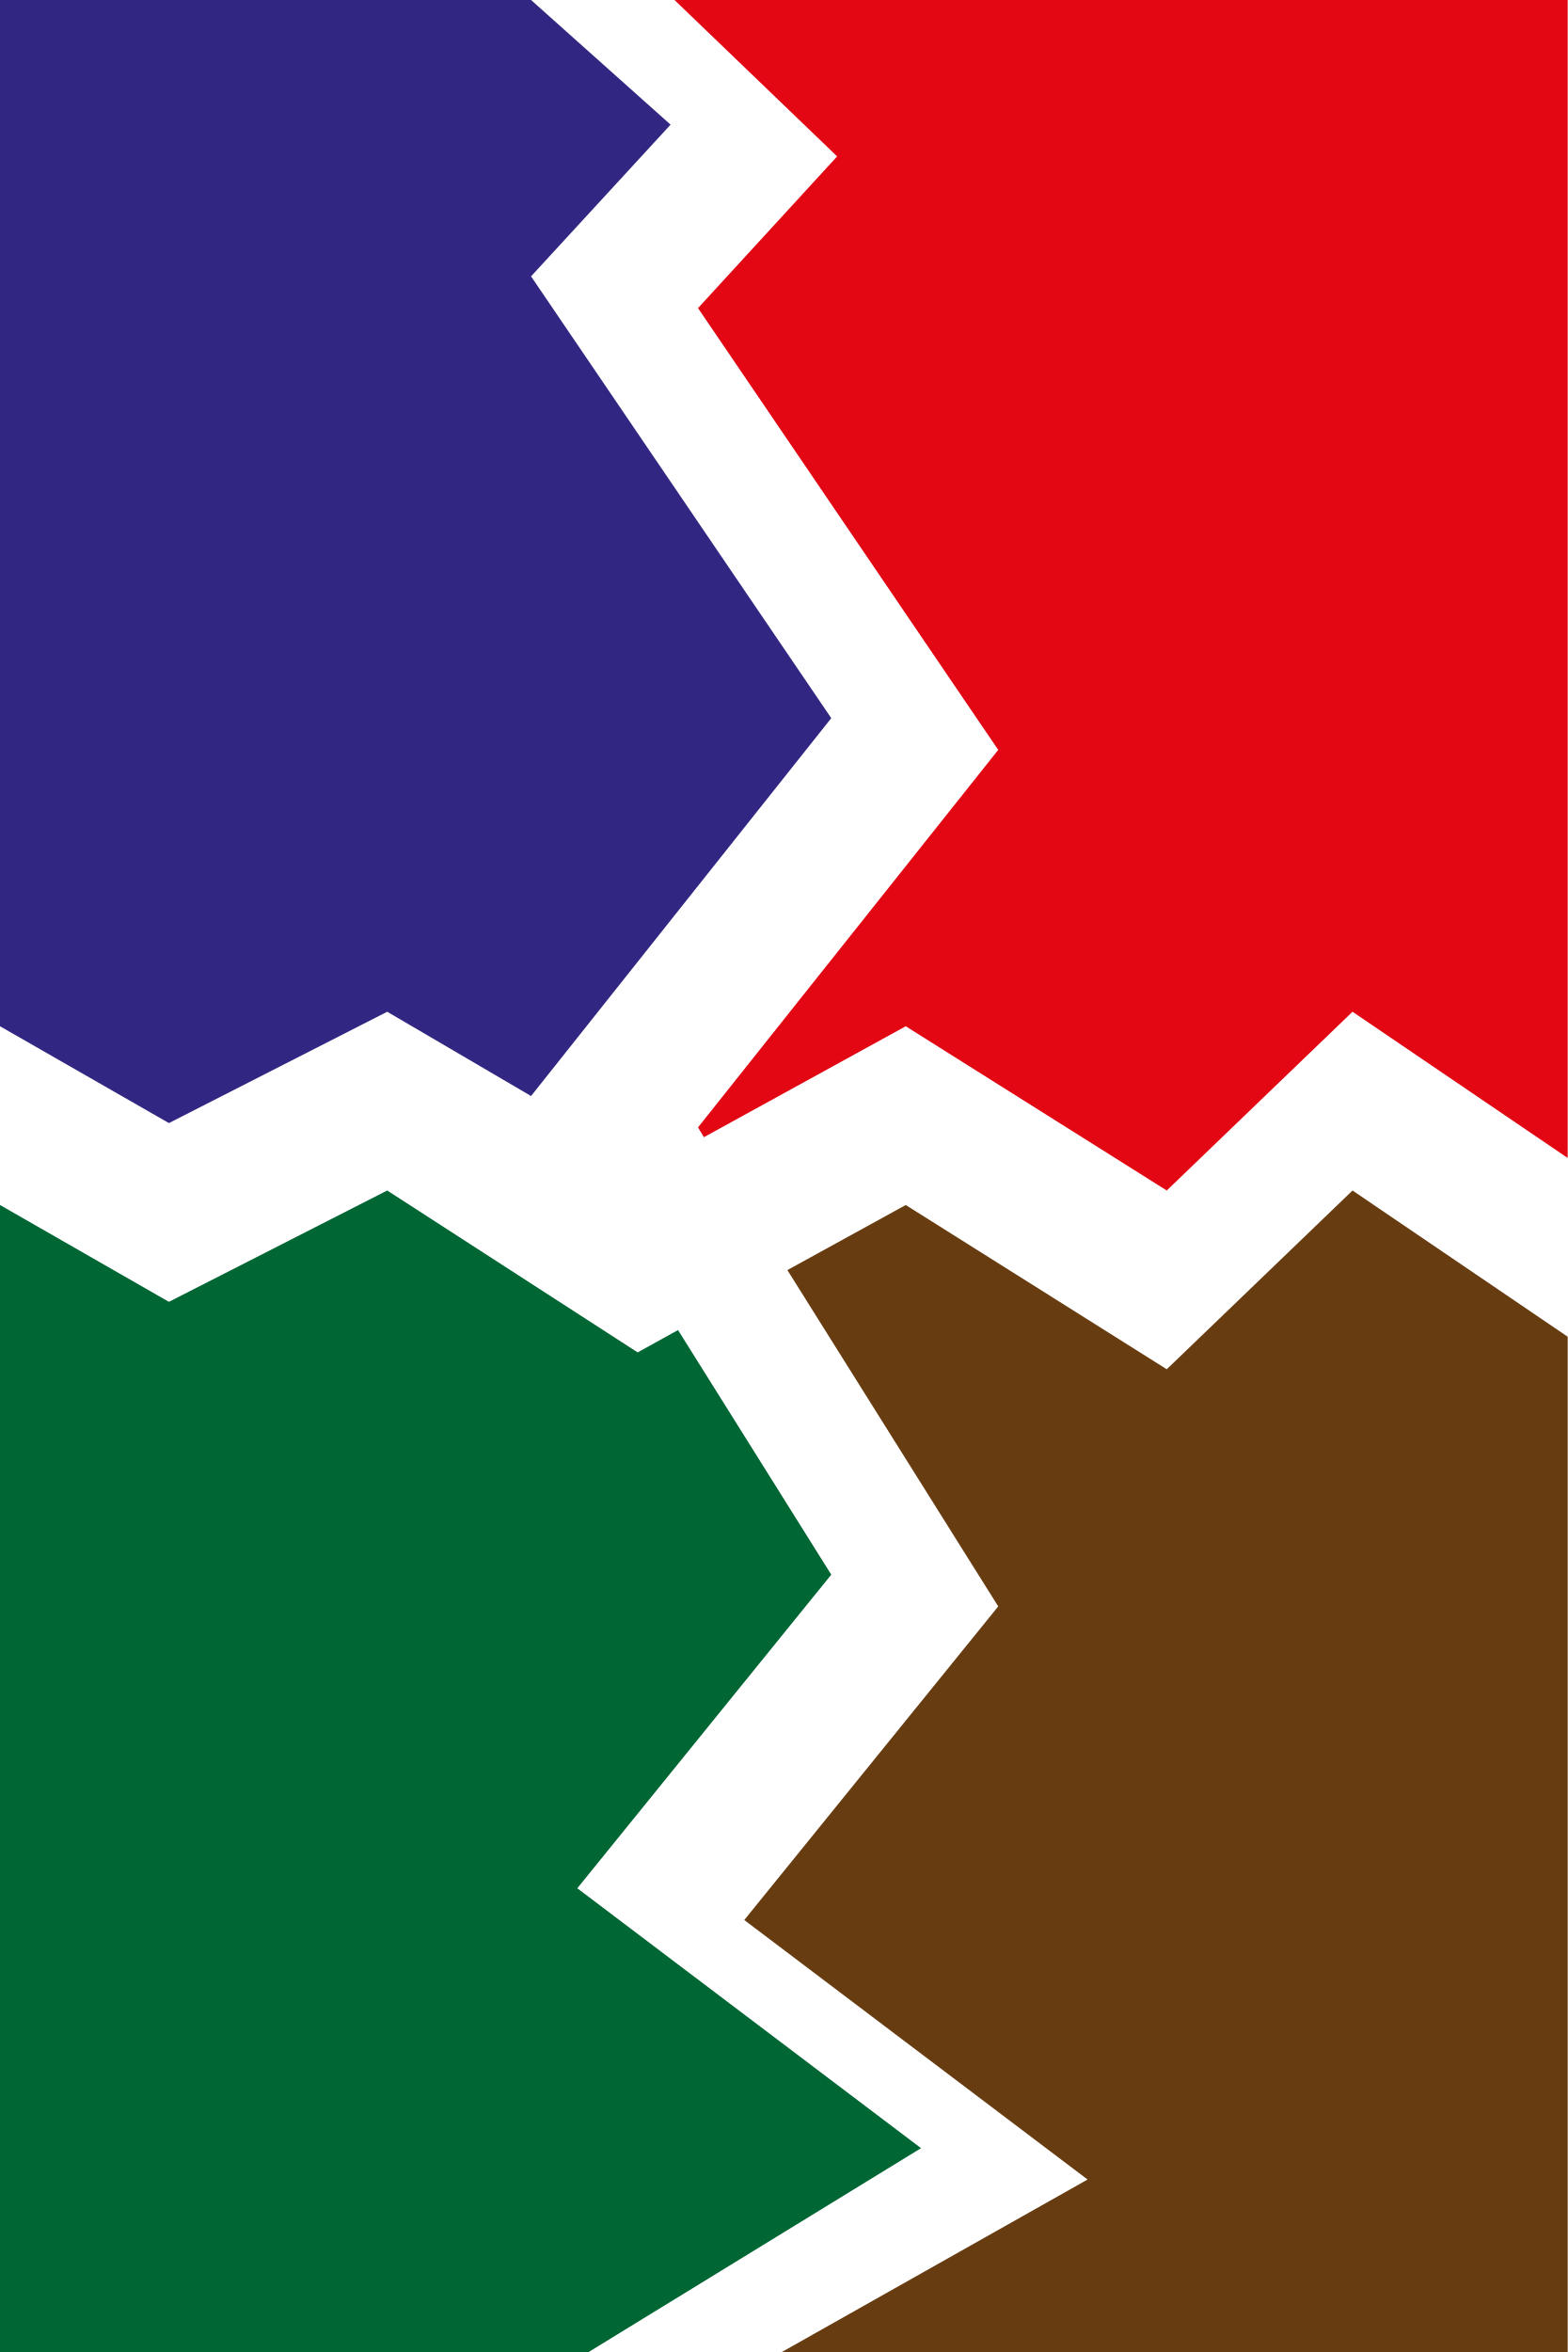
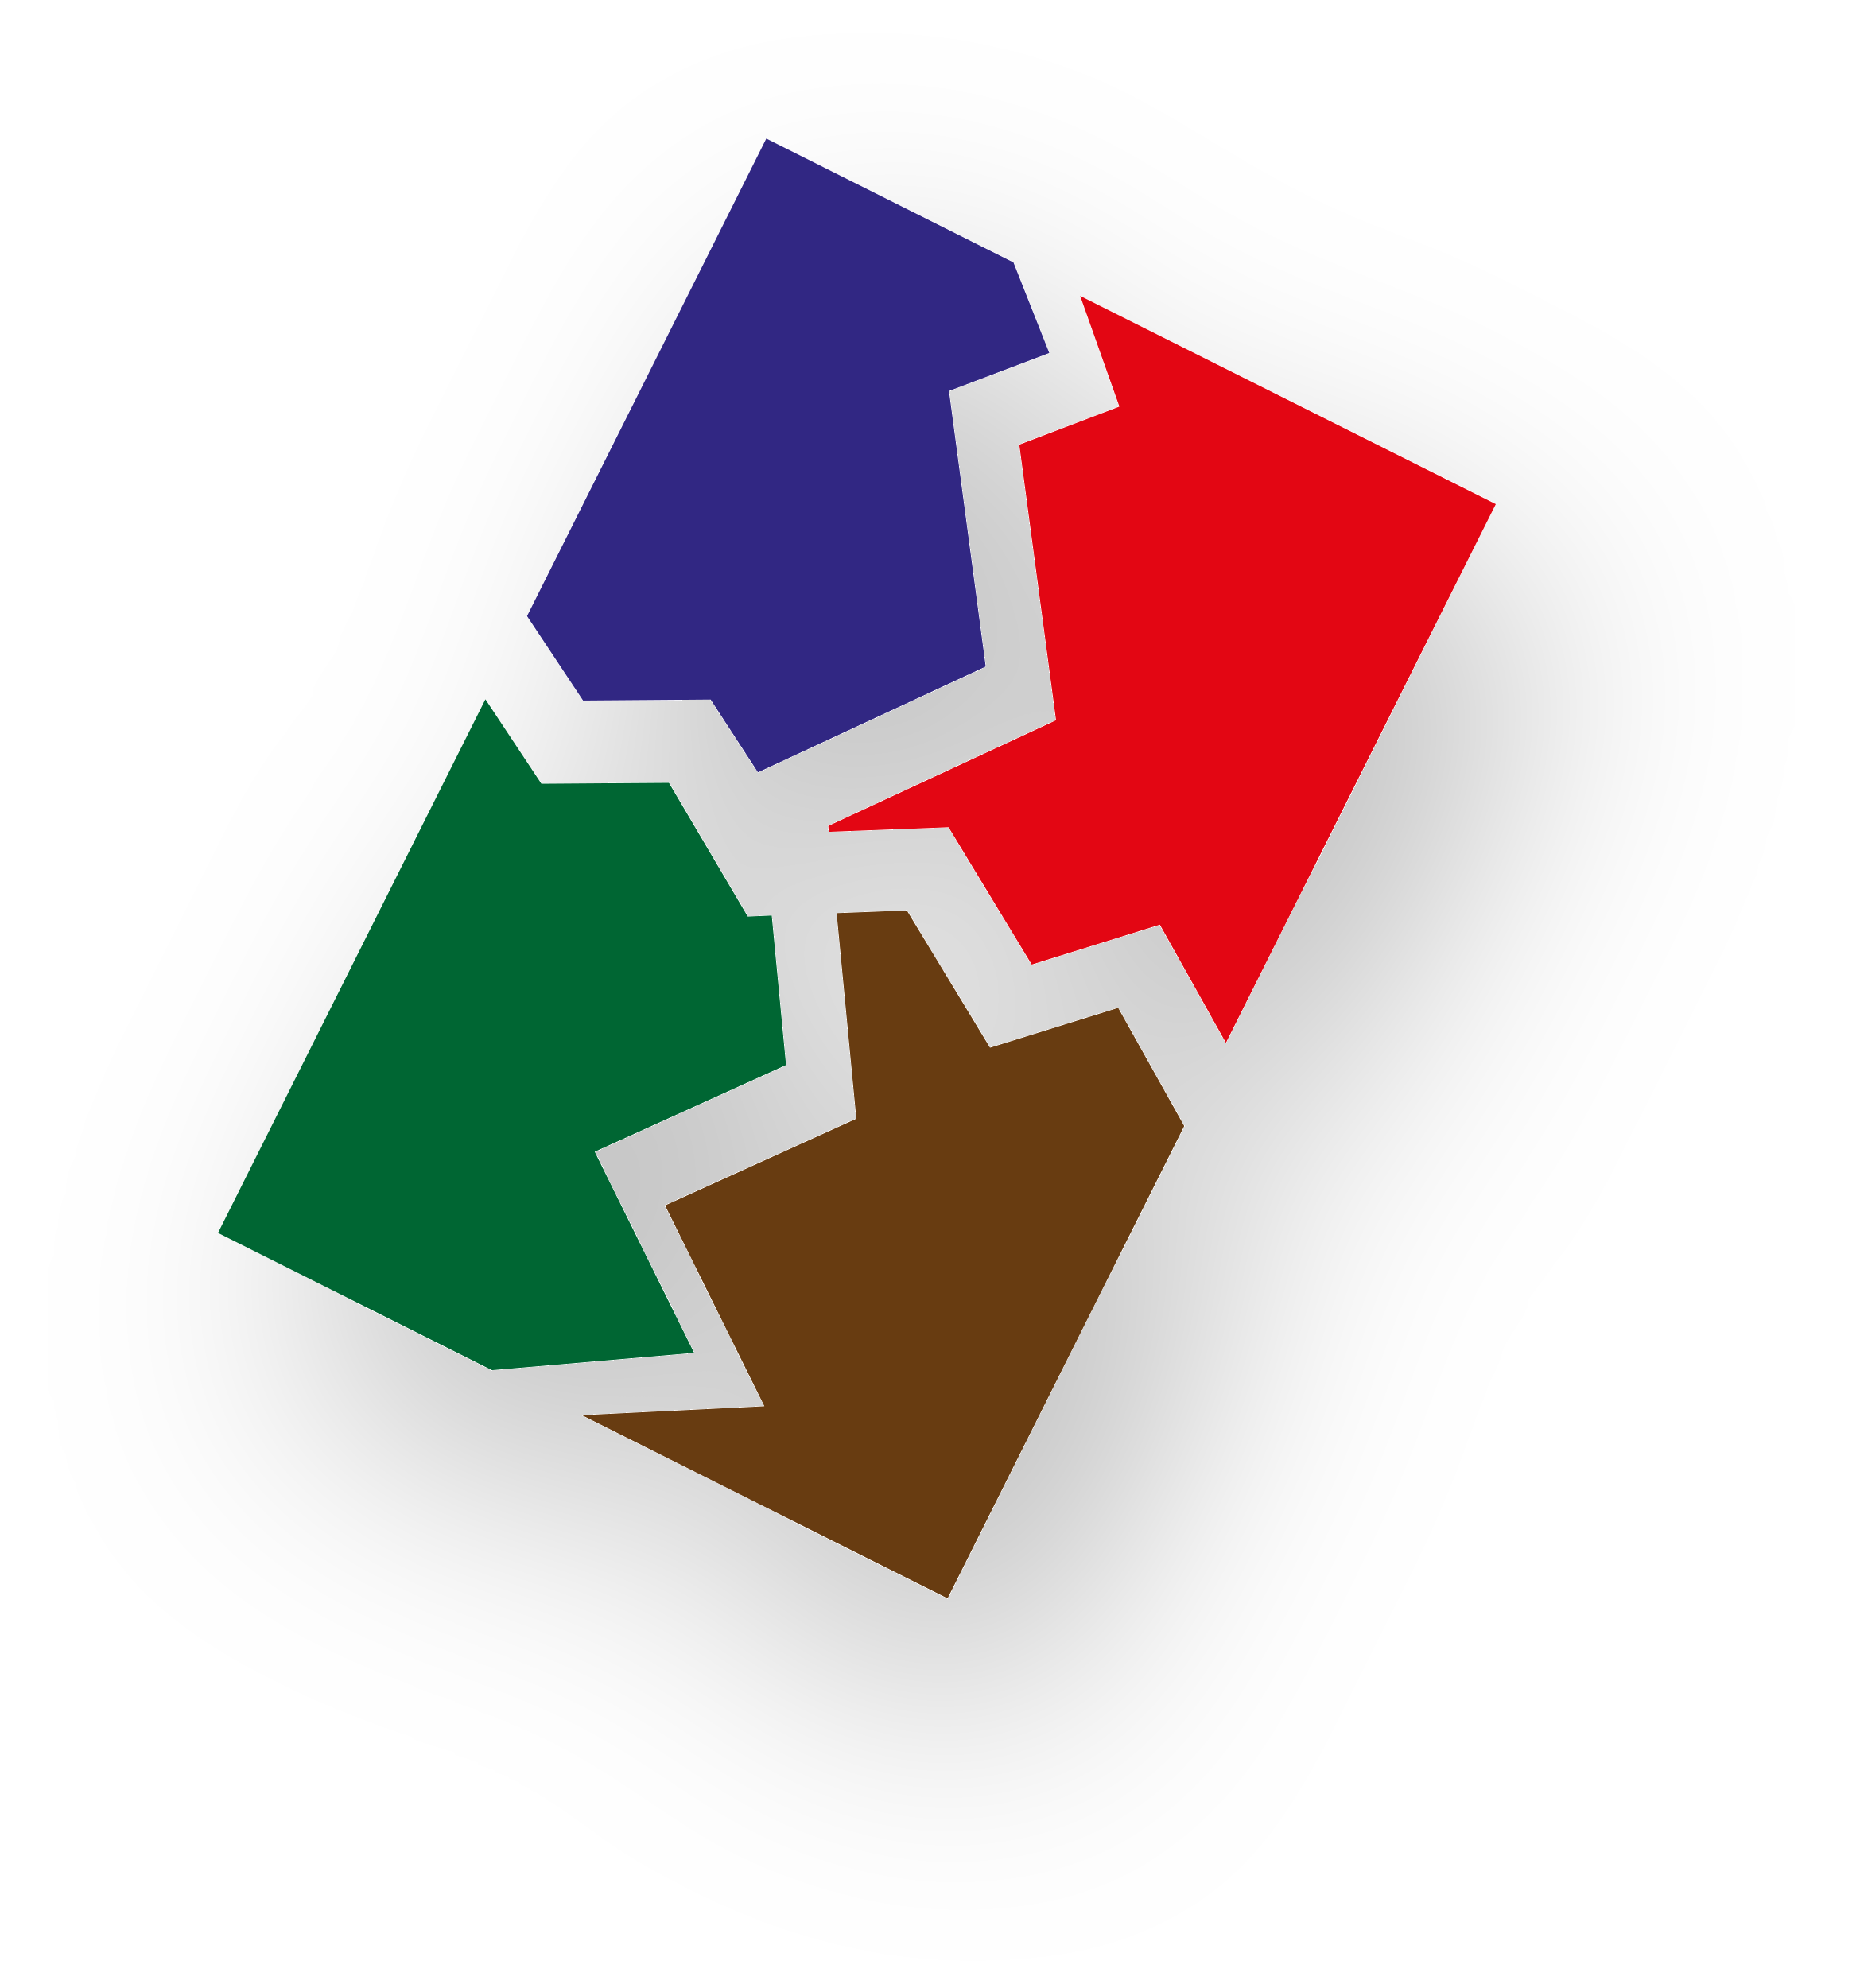
- <svg xmlns="http://www.w3.org/2000/svg" viewBox="0 0 40 60">
-   <g id="Слой_2" data-name="Слой 2">
-     <g id="тряпка">
-       <polygon points="4.31 28.65 0 26.18 0 0 13.55 0 17.11 3.18 13.55 7.05 21.21 18.32 13.55 27.96 9.88 25.81 4.31 28.65" fill="#312783" />
-       <polygon points="23.5 54.8 15.02 60 0 60 0 30.74 4.31 33.21 9.88 30.37 16.27 34.5 17.3 33.93 21.21 40.17 14.73 48.17 23.5 54.8" fill="#063" />
-       <polygon points="40 0 40 29.54 34.51 25.81 29.77 30.37 23.11 26.18 17.96 29.01 17.81 28.76 25.47 19.13 17.81 7.86 21.36 3.99 17.21 0 40 0" fill="#e30613" />
-       <polygon points="34.51 30.37 40 34.1 40 60 19.95 60 27.75 55.6 18.99 48.98 25.47 40.98 20.09 32.4 23.11 30.74 29.77 34.93 34.51 30.37" fill="#683c11" />
-       <polyline points="15.02 60 23.5 54.8 14.73 48.17 21.21 40.17 17.3 33.93 13.79 28.34 13.55 27.96 21.21 18.32 13.55 7.05 17.11 3.18 13.55 0" fill="none" />
-       <polyline points="17.04 0 21.19 3.99 17.63 7.86 25.3 19.13 17.63 28.76 25.3 40.98 18.82 48.98 27.58 55.6 19.78 60" fill="none" />
-       <polyline points="40 34.1 34.51 30.37 29.77 34.93 23.11 30.74 20.09 32.4 19.96 32.47" fill="none" />
-       <polyline points="0 30.74 4.31 33.21 9.88 30.37 16.27 34.5 17.3 33.93" fill="none" />
-       <polyline points="40 29.54 34.51 25.81 29.77 30.37 23.11 26.18 17.96 29.01 17.83 29.08" fill="none" />
-       <polyline points="13.79 28.34 9.88 25.81 4.31 28.65 0 26.18" fill="none" />
-     </g>
+ <svg xmlns="http://www.w3.org/2000/svg" width="29" height="31" viewBox="0 0 29 31" fill="none">
+   <g filter="url(#filter0_d_579_14276)">
+     <path d="M9.092 10.924L8.218 9.607L11.949 2.161L15.803 4.092L16.362 5.504L14.798 6.097L15.371 10.394L11.819 12.044L11.081 10.909L9.092 10.924Z" fill="#312783" />
+     <path d="M10.824 21.096L7.671 21.366L3.399 19.226L7.569 10.904L8.442 12.221L10.431 12.207L11.66 14.292L12.034 14.276L12.257 16.608L9.274 17.96L10.824 21.096Z" fill="#006633" />
+     <path d="M23.325 7.861L19.116 16.262L18.086 14.419L16.088 15.041L14.791 12.9L12.923 12.971L12.916 12.879L16.467 11.231L15.894 6.934L17.455 6.34L16.843 4.614L23.325 7.861Z" fill="#E30613" />
+     <path d="M17.436 15.716L18.466 17.559L14.776 24.925L9.073 22.068L11.919 21.928L10.37 18.797L13.353 17.445L13.046 14.239L14.141 14.197L15.438 16.337L17.436 15.716Z" fill="#683C11" />
  </g>
+   <defs>
+     <filter id="filter0_d_579_14276" x="0.399" y="0.161" width="27.926" height="30.764" filterUnits="userSpaceOnUse" color-interpolation-filters="sRGB">
+       <feFlood flood-opacity="0" result="BackgroundImageFix" />
+       <feColorMatrix in="SourceAlpha" type="matrix" values="0 0 0 0 0 0 0 0 0 0 0 0 0 0 0 0 0 0 127 0" result="hardAlpha" />
+       <feOffset dx="1" dy="2" />
+       <feGaussianBlur stdDeviation="2" />
+       <feComposite in2="hardAlpha" operator="out" />
+       <feColorMatrix type="matrix" values="0 0 0 0 0 0 0 0 0 0 0 0 0 0 0 0 0 0 0.25 0" />
+       <feBlend mode="normal" in2="BackgroundImageFix" result="effect1_dropShadow_579_14276" />
+       <feBlend mode="normal" in="SourceGraphic" in2="effect1_dropShadow_579_14276" result="shape" />
+     </filter>
+   </defs>
</svg>
